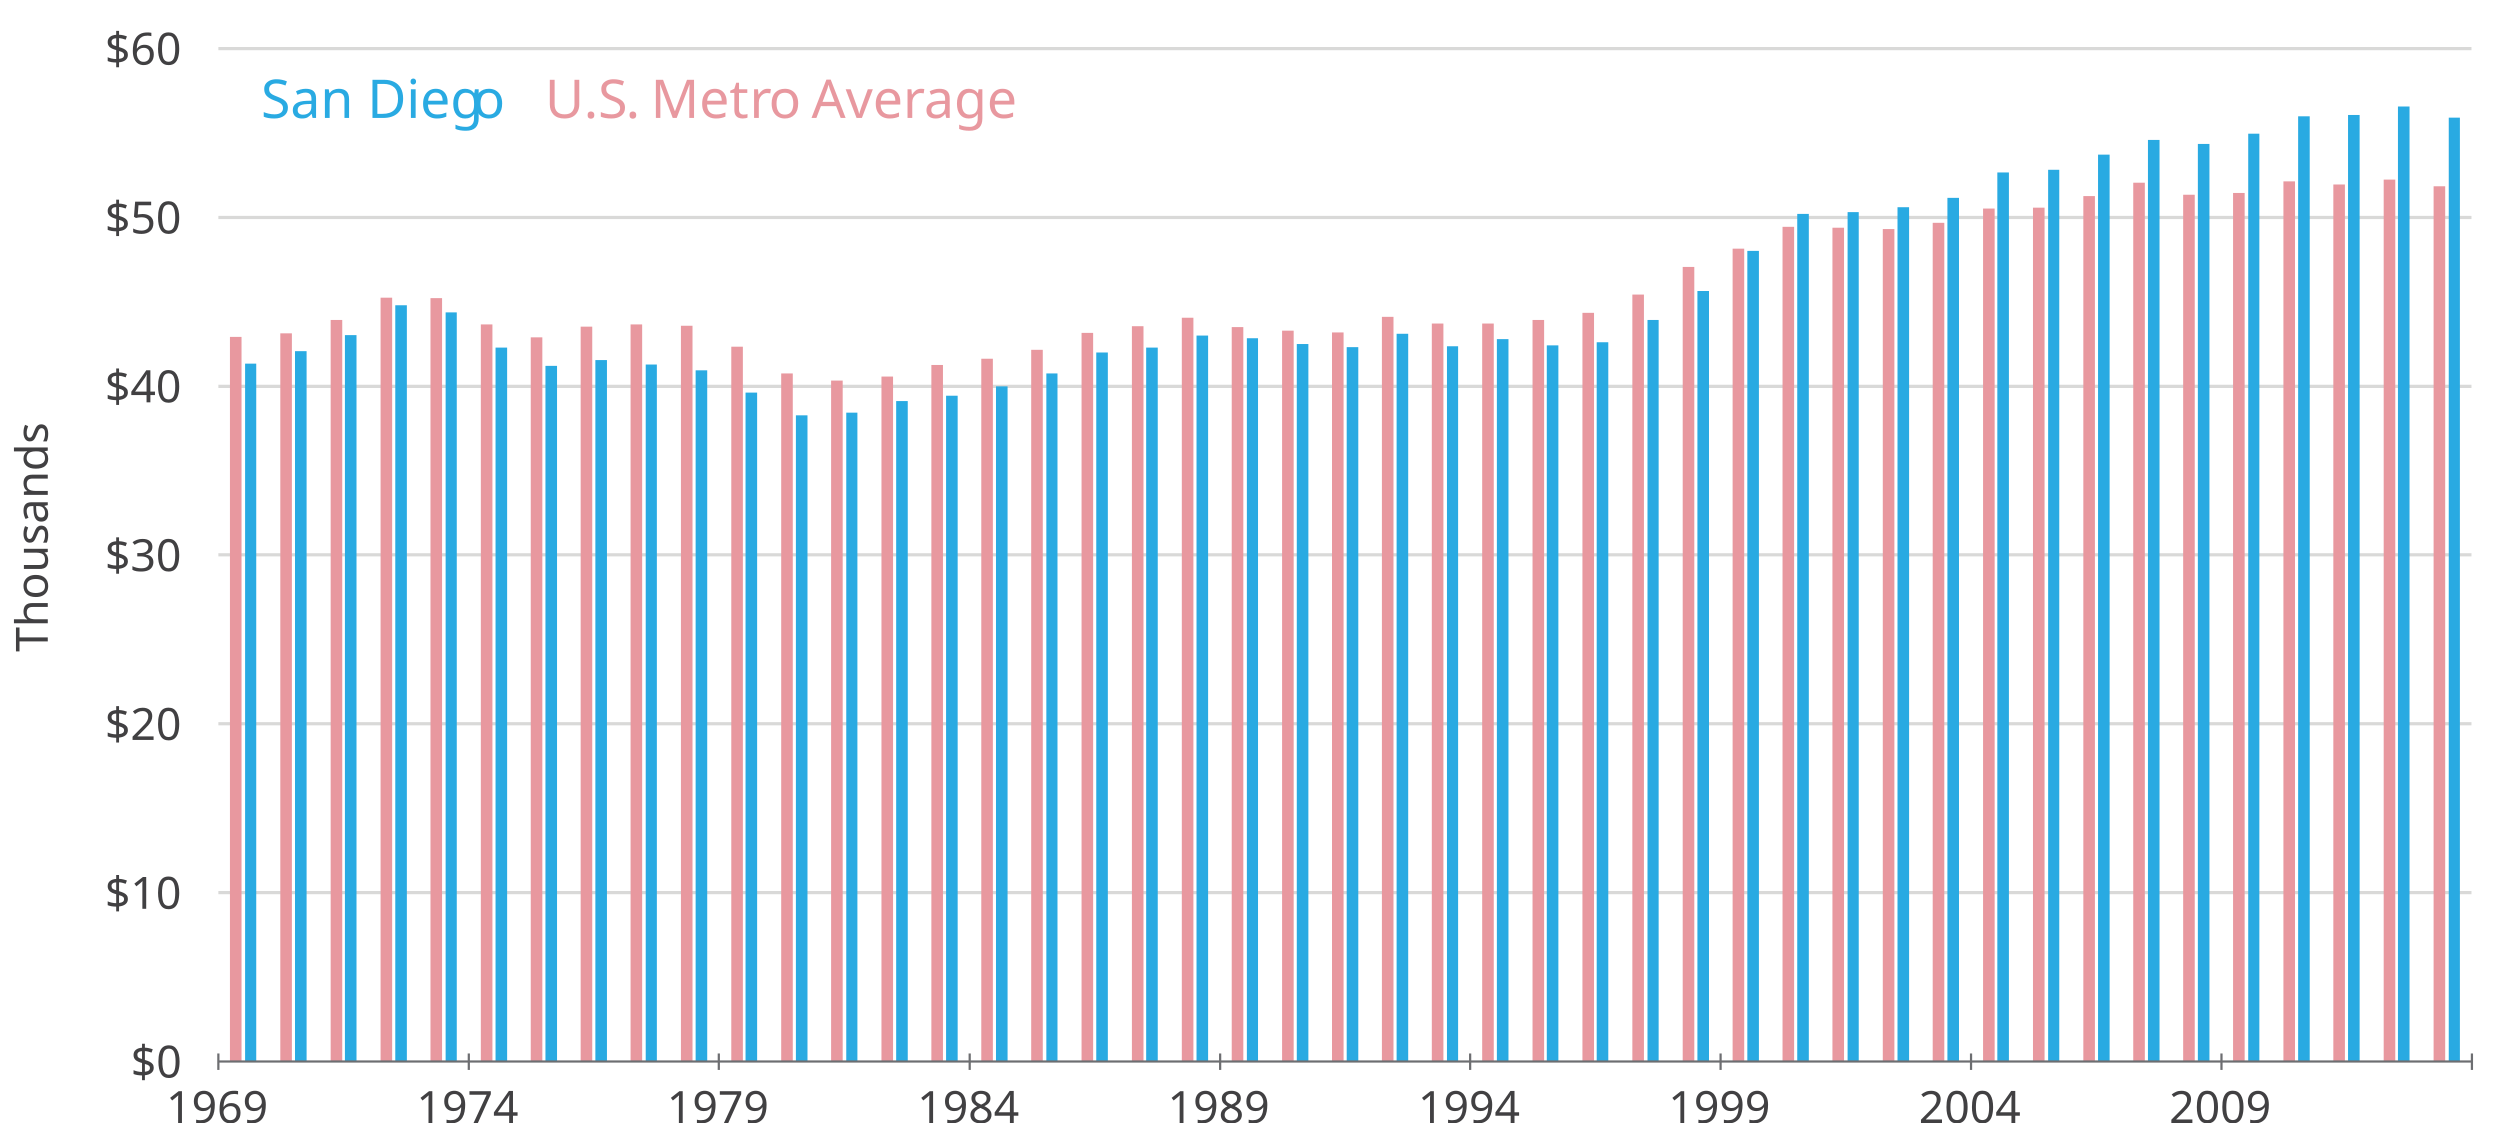
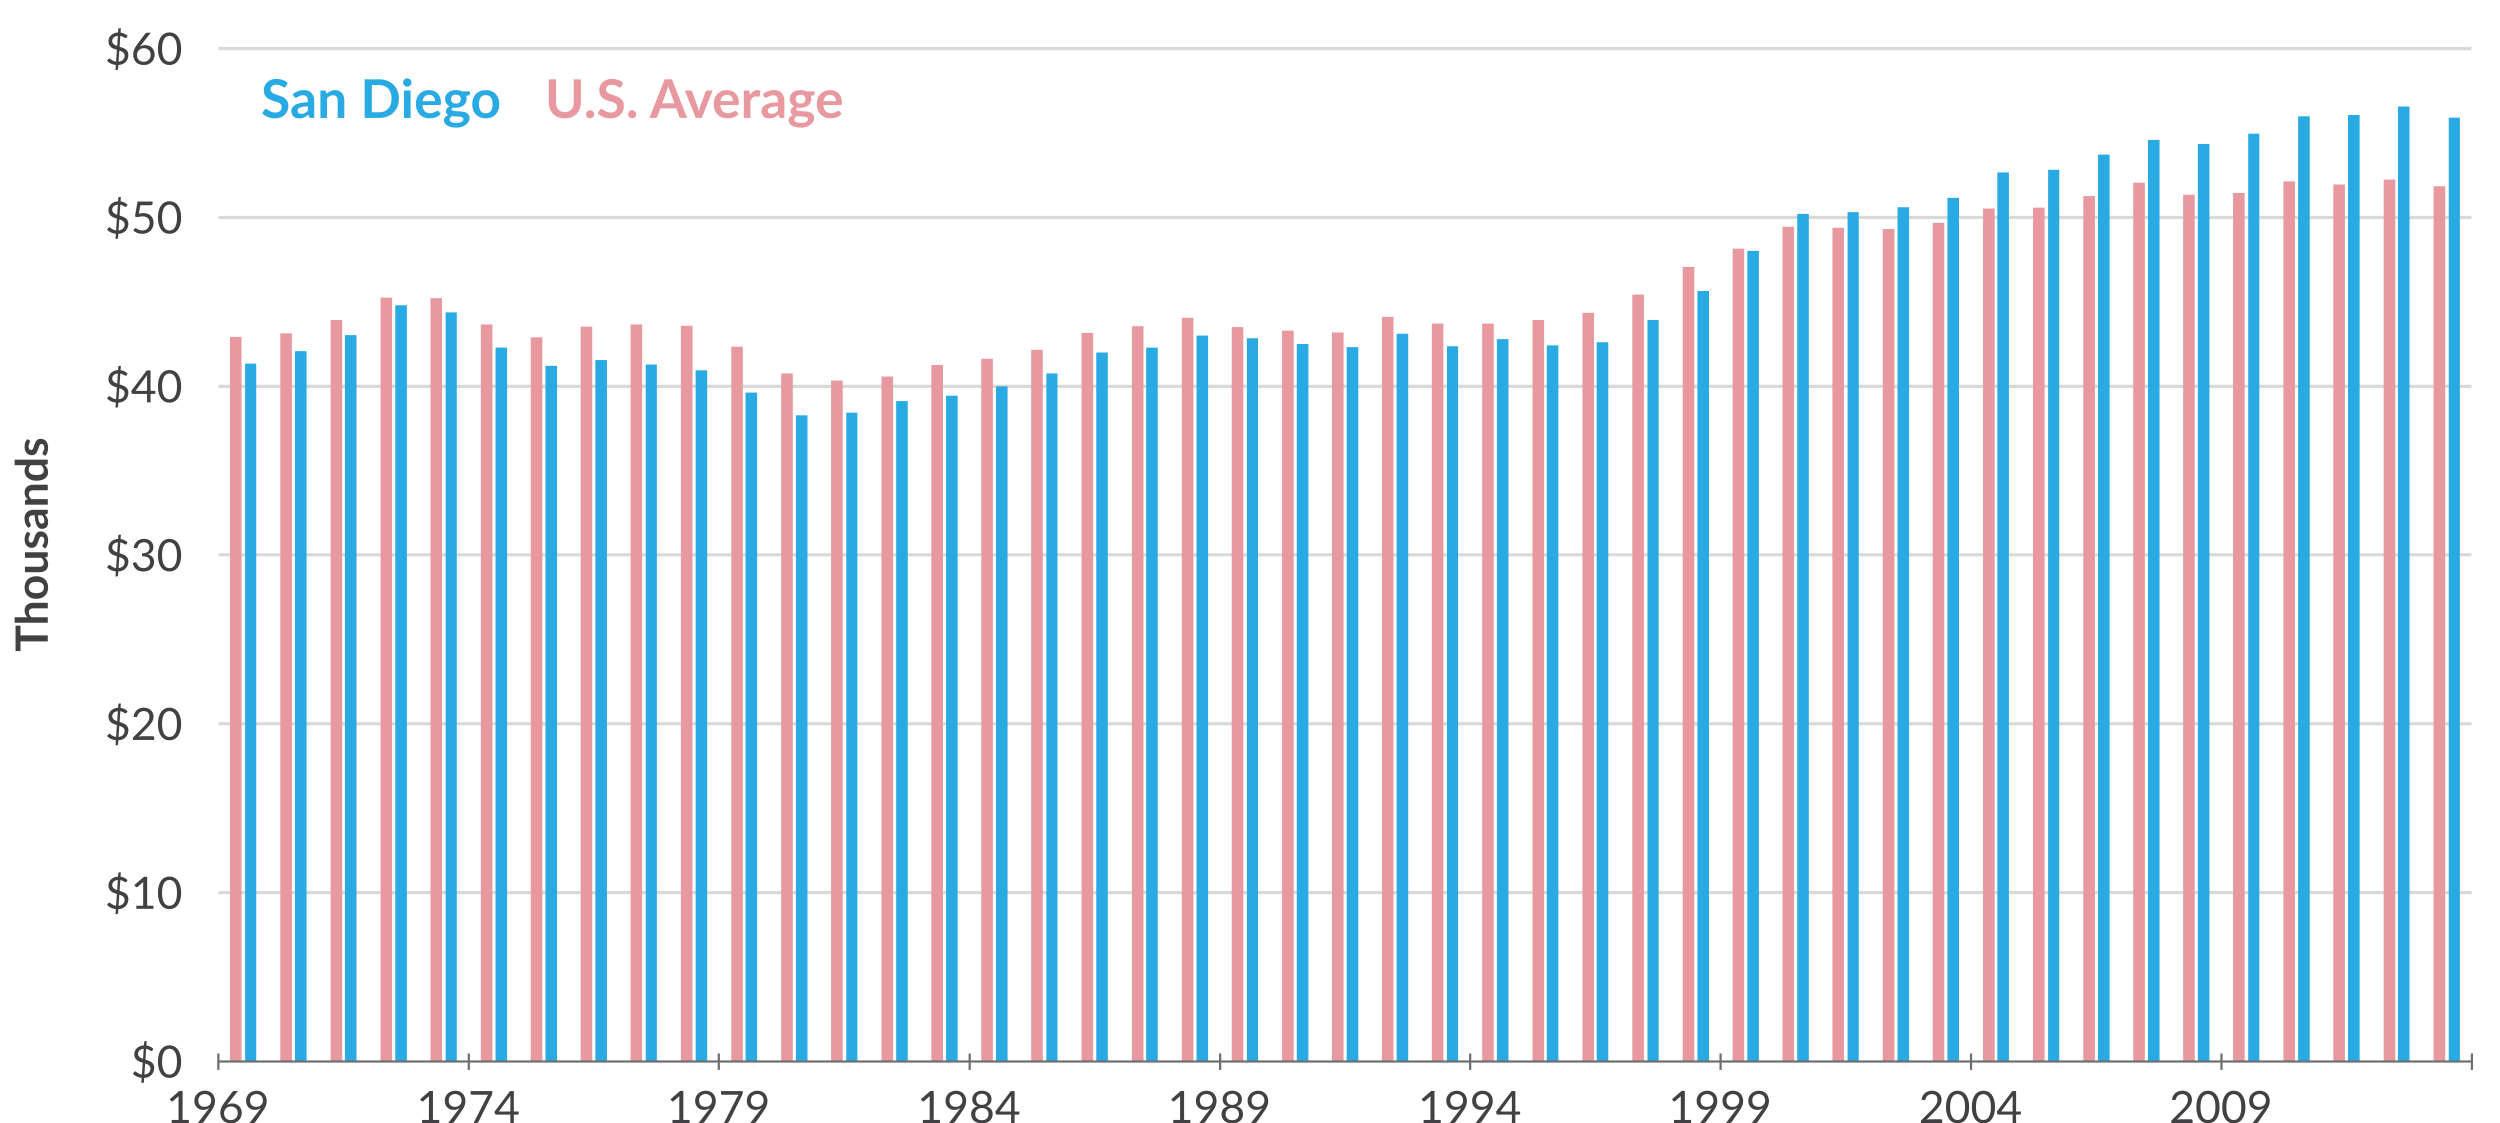
<svg xmlns="http://www.w3.org/2000/svg" version="1.1" id="Layer_1" x="0px" y="0px" viewBox="0 0 561 252" style="enable-background:new 0 0 561 252;" xml:space="preserve">
  <style type="text/css">
	.st0{fill:#29AAE2;}
- 	.st1{font-family:'Lato-Heavy';}
+ 	.st1{font-family:'Lato';font-weight:700;}
	.st2{font-size:12px;}
	.st3{fill:#414042;}
	.st4{font-size:10px;}
	.st5{fill:#E8989F;}
	.st6{fill:none;stroke:#D9D9D8;stroke-width:0.72;stroke-linejoin:round;stroke-miterlimit:10;}
	.st7{fill:none;stroke:#6D6E71;stroke-width:0.5;stroke-linejoin:round;stroke-miterlimit:10;}
- 	.st8{font-family:'Lato-Regular';}
+ 	.st8{font-family:'Lato';font-weight:400;}
</style>
  <text transform="matrix(1 0 0 1 58.5732 26.4683)">
-     <tspan x="0" y="0" class="st0 st1 st2">San Dieg</tspan>
-     <tspan x="47.5" y="0" class="st0 st1 st2">o</tspan>
-     <tspan x="54.3" y="0" class="st0 st1 st2"> </tspan>
+     <tspan x="0" y="0" class="st0 st1 st2">San Diego</tspan>
  </text>
  <text transform="matrix(0 -1 1 0 10.7222 146.2617)" class="st3 st1 st4">Thousands</text>
  <text transform="matrix(1 0 0 1 122.3018 26.4683)">
-     <tspan x="0" y="0" class="st5 st1 st2">U</tspan>
-     <tspan x="8.7" y="0" class="st5 st1 st2">.S</tspan>
-     <tspan x="18.1" y="0" class="st5 st1 st2">.</tspan>
-     <tspan x="20.6" y="0" class="st5 st1 st2"> Met</tspan>
-     <tspan x="45.9" y="0" class="st5 st1 st2">r</tspan>
-     <tspan x="50.2" y="0" class="st5 st1 st2">o</tspan>
-     <tspan x="57.1" y="0" class="st5 st1 st2"> </tspan>
-     <tspan x="59.8" y="0" class="st5 st1 st2">Average</tspan>
+     <tspan x="0" y="0" class="st5 st1 st2">U.S. Average</tspan>
  </text>
  <path class="st6" d="M49,200.3h505.6 M49,162.4h505.6 M49,124.5h505.6 M49,86.7h505.6 M49,48.8h505.6 M49,10.9h505.6" />
  <path class="st5" d="M51.6,75.6h2.6v162.6h-2.6V75.6L51.6,75.6z M62.9,74.8h2.6v163.4h-2.6V74.8L62.9,74.8z M74.2,71.8h2.6v166.4  h-2.6V71.8L74.2,71.8z M85.4,66.8H88v171.4h-2.6V66.8L85.4,66.8z M96.6,66.9h2.6v171.3h-2.6V66.9L96.6,66.9z M107.9,72.8h2.6v165.4  h-2.6V72.8L107.9,72.8z M119.1,75.7h2.6v162.5h-2.6V75.7L119.1,75.7z M130.3,73.3h2.6v164.9h-2.6V73.3L130.3,73.3z M141.5,72.8h2.6  v165.4h-2.6V72.8L141.5,72.8z M152.8,73.1h2.6v165.1h-2.6V73.1L152.8,73.1z M164.1,77.8h2.6v160.4h-2.6V77.8L164.1,77.8z   M175.3,83.8h2.6v154.4h-2.6V83.8L175.3,83.8z M186.5,85.4h2.6v152.8h-2.6V85.4L186.5,85.4z M197.8,84.5h2.6v153.7h-2.6V84.5  L197.8,84.5z M209,81.9h2.6v156.3H209V81.9L209,81.9z M220.2,80.5h2.6v157.7h-2.6V80.5L220.2,80.5z M231.4,78.5h2.6v159.7h-2.6V78.5  L231.4,78.5z M242.7,74.7h2.6v163.5h-2.6V74.7L242.7,74.7z M254,73.2h2.6v165H254V73.2L254,73.2z M265.2,71.3h2.6v166.9h-2.6V71.3  L265.2,71.3z M276.4,73.4h2.6v164.8h-2.6V73.4L276.4,73.4z M287.7,74.2h2.6v164h-2.6V74.2L287.7,74.2z M298.9,74.6h2.6v163.6h-2.6  V74.6L298.9,74.6z M310.1,71.1h2.6v167.1h-2.6V71.1L310.1,71.1z M321.3,72.6h2.6v165.6h-2.6V72.6L321.3,72.6z M332.6,72.6h2.6v165.6  h-2.6V72.6L332.6,72.6z M343.9,71.8h2.6v166.4h-2.6V71.8L343.9,71.8z M355.1,70.2h2.6v168h-2.6V70.2L355.1,70.2z M366.3,66.1h2.6  v172.1h-2.6V66.1L366.3,66.1z M377.6,59.9h2.6v178.3h-2.6V59.9L377.6,59.9z M388.8,55.8h2.6v182.4h-2.6V55.8L388.8,55.8z M400,50.9  h2.6v187.3H400V50.9L400,50.9z M411.2,51.1h2.6v187.1h-2.6V51.1L411.2,51.1z M422.5,51.4h2.6v186.8h-2.6V51.4L422.5,51.4z M433.7,50  h2.6v188.2h-2.6V50L433.7,50z M445,46.8h2.6v191.4H445V46.8L445,46.8z M456.2,46.6h2.6v191.6h-2.6V46.6L456.2,46.6z M467.5,44h2.6  v194.2h-2.6V44L467.5,44z M478.7,41h2.6v197.2h-2.6V41L478.7,41z M489.9,43.7h2.6v194.4h-2.6V43.7L489.9,43.7z M501.1,43.3h2.6  v194.9h-2.6V43.3L501.1,43.3z M512.4,40.7h2.6v197.5h-2.6V40.7L512.4,40.7z M523.6,41.4h2.6v196.8h-2.6V41.4L523.6,41.4z   M534.9,40.3h2.6v197.9h-2.6V40.3L534.9,40.3z M546.1,41.8h2.6v196.4h-2.6V41.8L546.1,41.8z" />
  <path class="st0" d="M55,81.6h2.5v156.6H55V81.6L55,81.6z M66.2,78.8h2.6v159.4h-2.6V78.8L66.2,78.8z M77.4,75.2h2.6v163h-2.6V75.2  L77.4,75.2z M88.7,68.5h2.6v169.7h-2.6V68.5L88.7,68.5z M100,70.1h2.5v168.1H100V70.1L100,70.1z M111.2,78h2.6v160.2h-2.6V78  L111.2,78z M122.4,82.1h2.6v156.1h-2.6V82.1L122.4,82.1z M133.6,80.8h2.6v157.4h-2.6V80.8L133.6,80.8z M144.9,81.8h2.5v156.4h-2.5  V81.8L144.9,81.8z M156.1,83.1h2.6v155.1h-2.6V83.1L156.1,83.1z M167.3,88.1h2.6v150.1h-2.6V88.1L167.3,88.1z M178.6,93.2h2.6v145  h-2.6V93.2L178.6,93.2z M189.9,92.6h2.5v145.6h-2.5V92.6L189.9,92.6z M201.1,90h2.6v148.2h-2.6V90L201.1,90z M212.3,88.8h2.6v149.4  h-2.6V88.8L212.3,88.8z M223.5,86.7h2.6v151.5h-2.6V86.7L223.5,86.7z M234.8,83.8h2.5v154.4h-2.5V83.8L234.8,83.8z M246,79.1h2.6  v159.1H246V79.1L246,79.1z M257.2,78h2.6v160.2h-2.6V78L257.2,78z M268.5,75.3h2.6v162.9h-2.6V75.3L268.5,75.3z M279.8,75.9h2.5  v162.3h-2.5V75.9L279.8,75.9z M291,77.2h2.6v161H291V77.2L291,77.2z M302.2,77.9h2.6v160.3h-2.6V77.9L302.2,77.9z M313.4,74.9h2.6  v163.3h-2.6V74.9L313.4,74.9z M324.7,77.7h2.5v160.5h-2.5V77.7L324.7,77.7z M335.9,76.1h2.6v162.1h-2.6V76.1L335.9,76.1z   M347.1,77.5h2.6v160.7h-2.6V77.5L347.1,77.5z M358.3,76.8h2.6v161.4h-2.6V76.8L358.3,76.8z M369.7,71.8h2.5v166.4h-2.5V71.8  L369.7,71.8z M380.9,65.3h2.6v172.9h-2.6V65.3L380.9,65.3z M392.1,56.3h2.6v181.9h-2.6V56.3L392.1,56.3z M403.3,48h2.6v190.2h-2.6  V48L403.3,48z M414.6,47.6h2.5v190.6h-2.5V47.6L414.6,47.6z M425.8,46.5h2.6v191.7h-2.6V46.5L425.8,46.5z M437,44.4h2.6v193.8H437  V44.4L437,44.4z M448.2,38.7h2.6v199.5h-2.6V38.7L448.2,38.7z M459.6,38.1h2.5v200.1h-2.5V38.1L459.6,38.1z M470.8,34.7h2.6v203.5  h-2.6V34.7L470.8,34.7z M482,31.4h2.6v206.8H482V31.4L482,31.4z M493.2,32.3h2.6v205.9h-2.6V32.3L493.2,32.3z M504.5,30h2.5v208.2  h-2.5V30L504.5,30z M515.7,26.1h2.6v212.1h-2.6V26.1L515.7,26.1z M526.9,25.8h2.6v212.4h-2.6V25.8L526.9,25.8z M538.1,23.9h2.6  v214.3h-2.6V23.9L538.1,23.9z M549.5,26.4h2.5v211.8h-2.5V26.4L549.5,26.4z" />
  <line class="st7" x1="49" y1="238.2" x2="554.7" y2="238.2" />
  <path class="st7" d="M49,236.4v3.7 M105.2,236.4v3.7 M161.3,236.4v3.7 M217.6,236.4v3.7 M273.8,236.4v3.7 M329.9,236.4v3.7   M386.1,236.4v3.7 M442.3,236.4v3.7 M498.5,236.4v3.7 M554.7,236.4v3.7" />
  <g>
    <text transform="matrix(1 0 0 1 29.3418 241.8144)" class="st3 st8 st4">$0</text>
  </g>
  <g>
    <text transform="matrix(1 0 0 1 23.542 203.9365)" class="st3 st8 st4">$10</text>
  </g>
  <g>
    <text transform="matrix(1 0 0 1 23.542 166.0478)" class="st3 st8 st4">$20</text>
  </g>
  <g>
    <text transform="matrix(1 0 0 1 23.542 128.165)" class="st3 st8 st4">$30</text>
  </g>
  <g>
    <text transform="matrix(1 0 0 1 23.542 90.2822)" class="st3 st8 st4">$40</text>
  </g>
  <g>
    <text transform="matrix(1 0 0 1 23.542 52.3994)" class="st3 st8 st4">$50</text>
  </g>
  <g>
    <text transform="matrix(1 0 0 1 23.542 14.5156)" class="st3 st8 st4">$60</text>
  </g>
  <g>
    <text transform="matrix(1 0 0 1 37.2822 252)" class="st3 st8 st4">1969</text>
  </g>
  <g>
    <text transform="matrix(1 0 0 1 93.4678 252)" class="st3 st8 st4">1974</text>
  </g>
  <g>
    <text transform="matrix(1 0 0 1 149.6533 252)" class="st3 st8 st4">1979</text>
  </g>
  <g>
    <text transform="matrix(1 0 0 1 205.8389 252)" class="st3 st8 st4">1984</text>
  </g>
  <g>
    <text transform="matrix(1 0 0 1 262.0244 252)" class="st3 st8 st4">1989</text>
  </g>
  <g>
    <text transform="matrix(1 0 0 1 318.21 252)" class="st3 st8 st4">1994</text>
  </g>
  <g>
    <text transform="matrix(1 0 0 1 374.3896 252)" class="st3 st8 st4">1999</text>
  </g>
  <g>
    <text transform="matrix(1 0 0 1 430.5811 252)" class="st3 st8 st4">2004</text>
  </g>
  <g>
    <text transform="matrix(1 0 0 1 486.7666 252)" class="st3 st8 st4">2009</text>
  </g>
</svg>
